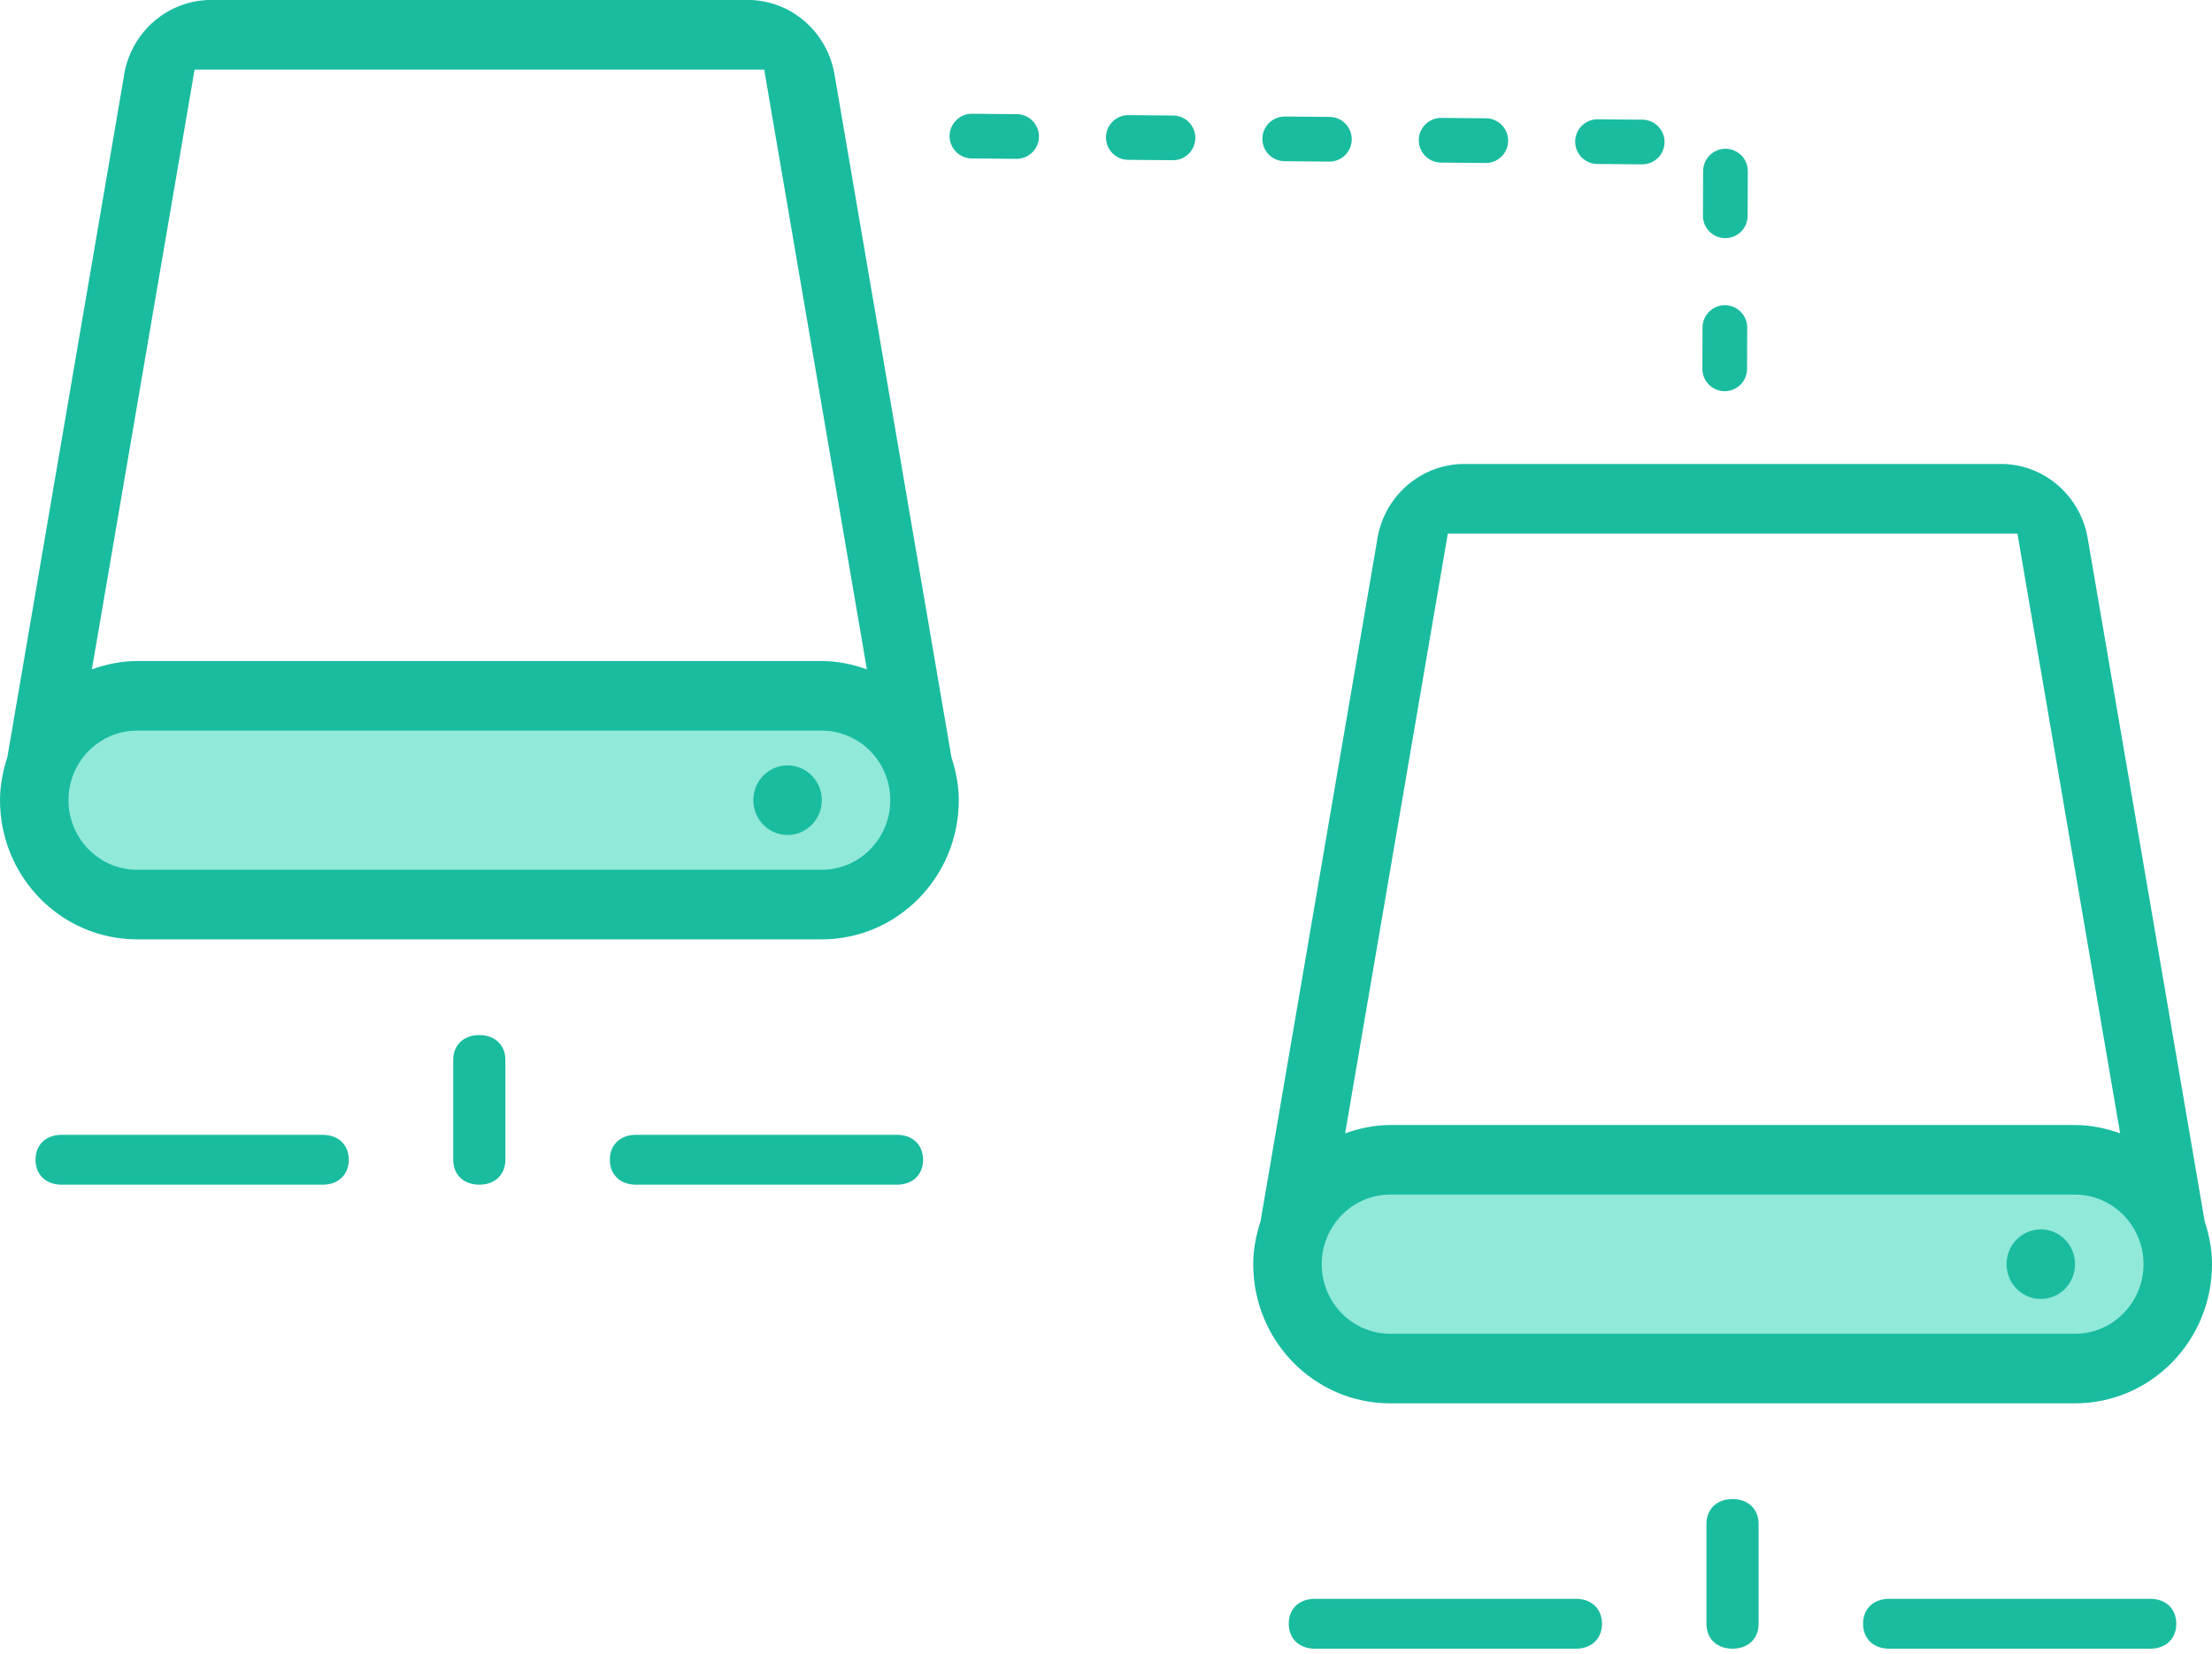
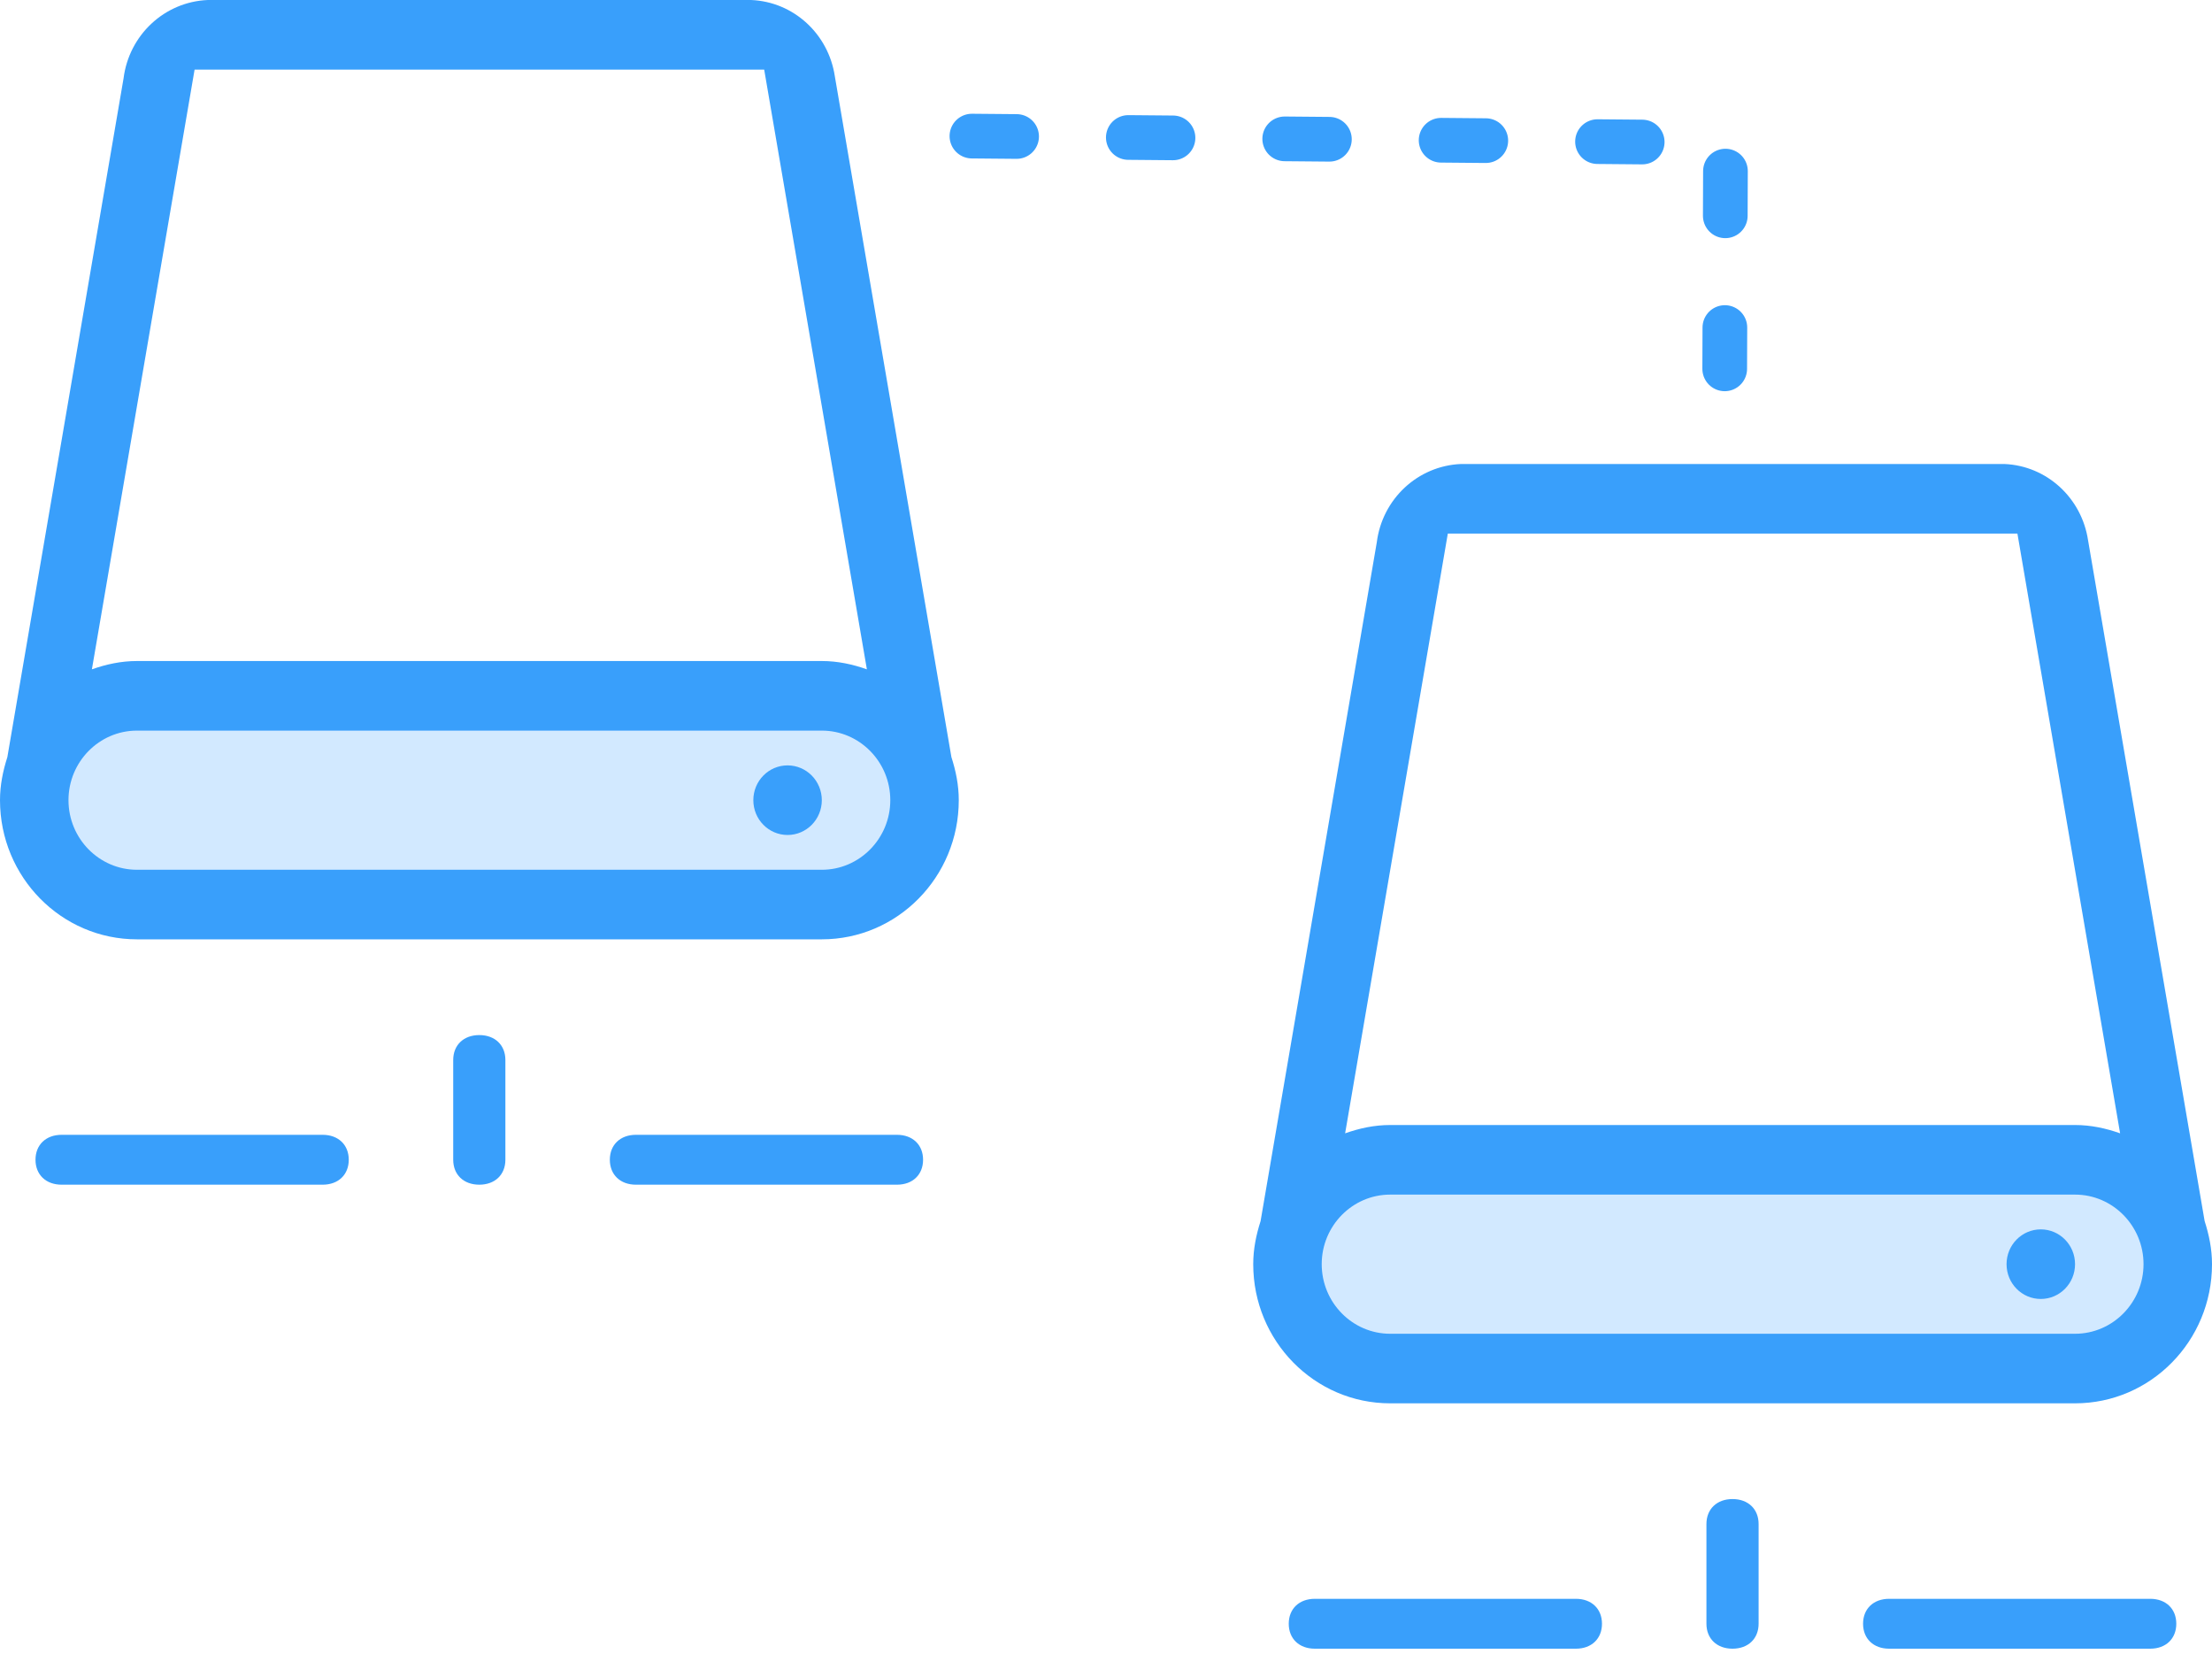
<svg xmlns="http://www.w3.org/2000/svg" width="99px" height="74px" viewBox="0 0 99 74" version="1.1">
  <defs />
  <g id="Page-1" stroke="none" stroke-width="1" fill="none" fill-rule="evenodd">
    <g id="解决方案_融合云" transform="translate(-283, -746)">
      <g id="产品特性" transform="translate(0, 638)">
        <g id="rhy_icon_1" transform="translate(250, 80)">
          <rect id="Bounds-Copy-3" x="0" y="0" width="166" height="130" />
          <g id="Group-43" transform="translate(33, 28)">
-             <path d="M21.451,46.317 C20.751,46.317 20.284,46.763 20.284,47.432 L20.284,51.896 C20.284,52.566 20.751,53.012 21.451,53.012 C22.151,53.012 22.619,52.566 22.619,51.896 L22.619,47.432 C22.619,46.763 22.151,46.317 21.451,46.317 Z M14.441,50.78 L2.757,50.78 C2.057,50.78 1.589,51.227 1.589,51.896 C1.589,52.566 2.057,53.012 2.757,53.012 L14.441,53.012 C15.141,53.012 15.609,52.566 15.609,51.896 C15.609,51.227 15.141,50.78 14.441,50.78 Z M40.146,50.78 L28.461,50.78 C27.761,50.78 27.294,51.227 27.294,51.896 C27.294,52.566 27.761,53.012 28.461,53.012 L40.146,53.012 C40.846,53.012 41.313,52.566 41.313,51.896 C41.313,51.227 40.846,50.78 40.146,50.78 Z" id="Combined-Shape" fill="#1ABCA0" />
-             <path d="M77.54,67.079 C76.841,67.079 76.373,67.526 76.373,68.195 L76.373,72.659 C76.373,73.328 76.841,73.775 77.54,73.775 C78.24,73.775 78.708,73.328 78.708,72.659 L78.708,68.195 C78.708,67.526 78.24,67.079 77.54,67.079 Z M70.531,71.543 L58.846,71.543 C58.146,71.543 57.679,71.989 57.679,72.659 C57.679,73.328 58.146,73.775 58.846,73.775 L70.531,73.775 C71.231,73.775 71.698,73.328 71.698,72.659 C71.698,71.989 71.231,71.543 70.531,71.543 Z M96.235,71.543 L84.55,71.543 C83.85,71.543 83.383,71.989 83.383,72.659 C83.383,73.328 83.85,73.775 84.55,73.775 L96.235,73.775 C96.935,73.775 97.402,73.328 97.402,72.659 C97.402,71.989 96.935,71.543 96.235,71.543 Z" id="Combined-Shape-Copy-5" fill="#1ABCA0" />
+             <path d="M21.451,46.317 C22.151,46.317 22.619,46.763 22.619,47.432 L22.619,51.896 C22.619,52.566 22.151,53.012 21.451,53.012 C20.751,53.012 20.284,52.566 20.284,51.896 L20.284,47.432 C20.284,46.763 20.751,46.317 21.451,46.317 Z M14.441,50.78 C15.141,50.78 15.609,51.227 15.609,51.896 C15.609,52.566 15.141,53.012 14.441,53.012 L2.757,53.012 C2.057,53.012 1.589,52.566 1.589,51.896 C1.589,51.227 2.057,50.78 2.757,50.78 L14.441,50.78 Z M40.146,50.78 C40.846,50.78 41.313,51.227 41.313,51.896 C41.313,52.566 40.846,53.012 40.146,53.012 L28.461,53.012 C27.761,53.012 27.294,52.566 27.294,51.896 C27.294,51.227 27.761,50.78 28.461,50.78 L40.146,50.78 Z" id="Combined-Shape" fill="#399FFB" />
+             <path d="M77.54,67.079 C78.24,67.079 78.708,67.526 78.708,68.195 L78.708,72.659 C78.708,73.328 78.24,73.775 77.54,73.775 C76.841,73.775 76.373,73.328 76.373,72.659 L76.373,68.195 C76.373,67.526 76.841,67.079 77.54,67.079 Z M70.531,71.543 C71.231,71.543 71.698,71.989 71.698,72.659 C71.698,73.328 71.231,73.775 70.531,73.775 L58.846,73.775 C58.146,73.775 57.679,73.328 57.679,72.659 C57.679,71.989 58.146,71.543 58.846,71.543 L70.531,71.543 Z M96.235,71.543 C96.935,71.543 97.402,71.989 97.402,72.659 C97.402,73.328 96.935,73.775 96.235,73.775 L84.55,73.775 C83.85,73.775 83.383,73.328 83.383,72.659 C83.383,71.989 83.85,71.543 84.55,71.543 L96.235,71.543 Z" id="Combined-Shape-Copy-5" fill="#399FFB" />
            <g id="网络存储">
-               <path d="M42.581,33.878 L37.364,3.415 C37.081,1.526 35.526,0.079 33.615,0 L9.3,0 C7.357,0.081 5.774,1.572 5.53,3.506 L0.329,33.88 C0.133,34.49 0,35.13 0,35.806 C0,39.245 2.745,42.033 6.13,42.033 L36.781,42.033 C40.166,42.033 42.911,39.245 42.911,35.806 C42.911,35.128 42.778,34.49 42.581,33.878 Z M8.709,3.114 L34.202,3.114 L38.798,29.951 C38.163,29.726 37.491,29.579 36.781,29.579 L6.13,29.579 C5.419,29.579 4.747,29.726 4.113,29.951 L8.709,3.114 Z" id="Shape" fill="#1ABCA0" />
-               <polyline id="Line" stroke="#1ABCA0" stroke-width="2" stroke-linecap="round" stroke-linejoin="round" stroke-dasharray="2,5" points="43.499 6.09 77.229 6.388 77.191 16.505" />
-               <path d="M36.781,38.92 L6.13,38.92 C4.44,38.92 3.065,37.523 3.065,35.806 C3.065,34.09 4.44,32.693 6.13,32.693 L36.781,32.693 C38.47,32.693 39.846,34.09 39.846,35.806 C39.846,37.523 38.47,38.92 36.781,38.92 Z" id="Path" fill="#90E9D9" />
-               <path d="M35.248,34.249 C34.401,34.249 33.716,34.946 33.716,35.806 C33.716,36.667 34.401,37.363 35.248,37.363 C36.095,37.363 36.781,36.667 36.781,35.806 C36.781,34.946 36.095,34.249 35.248,34.249 Z" id="Path" fill="#1ABCA0" />
+               <path d="M42.581,33.878 L37.364,3.415 C37.081,1.526 35.526,0.079 33.615,0 L9.3,0 C7.357,0.081 5.774,1.572 5.53,3.506 L0.329,33.88 C0.133,34.49 0,35.13 0,35.806 C0,39.245 2.745,42.033 6.13,42.033 L36.781,42.033 C40.166,42.033 42.911,39.245 42.911,35.806 C42.911,35.128 42.778,34.49 42.581,33.878 Z M8.709,3.114 L34.202,3.114 L38.798,29.951 C38.163,29.726 37.491,29.579 36.781,29.579 L6.13,29.579 C5.419,29.579 4.747,29.726 4.113,29.951 L8.709,3.114 Z" id="Shape" fill="#399FFB" />
+               <polyline id="Line" stroke="#399FFB" stroke-width="2" stroke-linecap="round" stroke-linejoin="round" stroke-dasharray="2,5" points="43.499 6.09 77.229 6.388 77.191 16.505" />
+               <path d="M36.781,38.92 L6.13,38.92 C4.44,38.92 3.065,37.523 3.065,35.806 C3.065,34.09 4.44,32.693 6.13,32.693 L36.781,32.693 C38.47,32.693 39.846,34.09 39.846,35.806 C39.846,37.523 38.47,38.92 36.781,38.92 Z" id="Path" fill="#D2E9FF" />
+               <path d="M35.248,34.249 C34.401,34.249 33.716,34.946 33.716,35.806 C33.716,36.667 34.401,37.363 35.248,37.363 C36.095,37.363 36.781,36.667 36.781,35.806 C36.781,34.946 36.095,34.249 35.248,34.249 Z" id="Path" fill="#399FFB" />
            </g>
            <g id="网络存储-copy-2" transform="translate(56.08929, 20.76259)">
-               <path d="M42.581,33.878 L37.364,3.415 C37.081,1.526 35.526,0.079 33.615,0 L9.3,0 C7.357,0.081 5.774,1.572 5.53,3.506 L0.329,33.88 C0.133,34.49 0,35.13 0,35.806 C0,39.245 2.745,42.033 6.13,42.033 L36.781,42.033 C40.166,42.033 42.911,39.245 42.911,35.806 C42.911,35.128 42.778,34.49 42.581,33.878 Z M8.709,3.114 L34.202,3.114 L38.798,29.951 C38.163,29.726 37.491,29.579 36.781,29.579 L6.13,29.579 C5.419,29.579 4.747,29.726 4.113,29.951 L8.709,3.114 Z" id="Shape" fill="#1ABCA0" />
-               <path d="M36.781,38.92 L6.13,38.92 C4.44,38.92 3.065,37.523 3.065,35.806 C3.065,34.09 4.44,32.693 6.13,32.693 L36.781,32.693 C38.47,32.693 39.846,34.09 39.846,35.806 C39.846,37.523 38.47,38.92 36.781,38.92 Z" id="Path" fill="#90E9D9" />
-               <path d="M35.248,34.249 C34.401,34.249 33.716,34.946 33.716,35.806 C33.716,36.667 34.401,37.363 35.248,37.363 C36.095,37.363 36.781,36.667 36.781,35.806 C36.781,34.946 36.095,34.249 35.248,34.249 Z" id="Path" fill="#1ABCA0" />
+               <path d="M42.581,33.878 L37.364,3.415 C37.081,1.526 35.526,0.079 33.615,0 L9.3,0 C7.357,0.081 5.774,1.572 5.53,3.506 L0.329,33.88 C0.133,34.49 0,35.13 0,35.806 C0,39.245 2.745,42.033 6.13,42.033 L36.781,42.033 C40.166,42.033 42.911,39.245 42.911,35.806 C42.911,35.128 42.778,34.49 42.581,33.878 Z M8.709,3.114 L34.202,3.114 L38.798,29.951 C38.163,29.726 37.491,29.579 36.781,29.579 L6.13,29.579 C5.419,29.579 4.747,29.726 4.113,29.951 L8.709,3.114 Z" id="Shape" fill="#399FFB" />
+               <path d="M36.781,38.92 L6.13,38.92 C4.44,38.92 3.065,37.523 3.065,35.806 C3.065,34.09 4.44,32.693 6.13,32.693 L36.781,32.693 C38.47,32.693 39.846,34.09 39.846,35.806 C39.846,37.523 38.47,38.92 36.781,38.92 Z" id="Path" fill="#D2E9FF" />
+               <path d="M35.248,34.249 C34.401,34.249 33.716,34.946 33.716,35.806 C33.716,36.667 34.401,37.363 35.248,37.363 C36.095,37.363 36.781,36.667 36.781,35.806 C36.781,34.946 36.095,34.249 35.248,34.249 Z" id="Path" fill="#399FFB" />
            </g>
          </g>
        </g>
      </g>
    </g>
  </g>
</svg>
